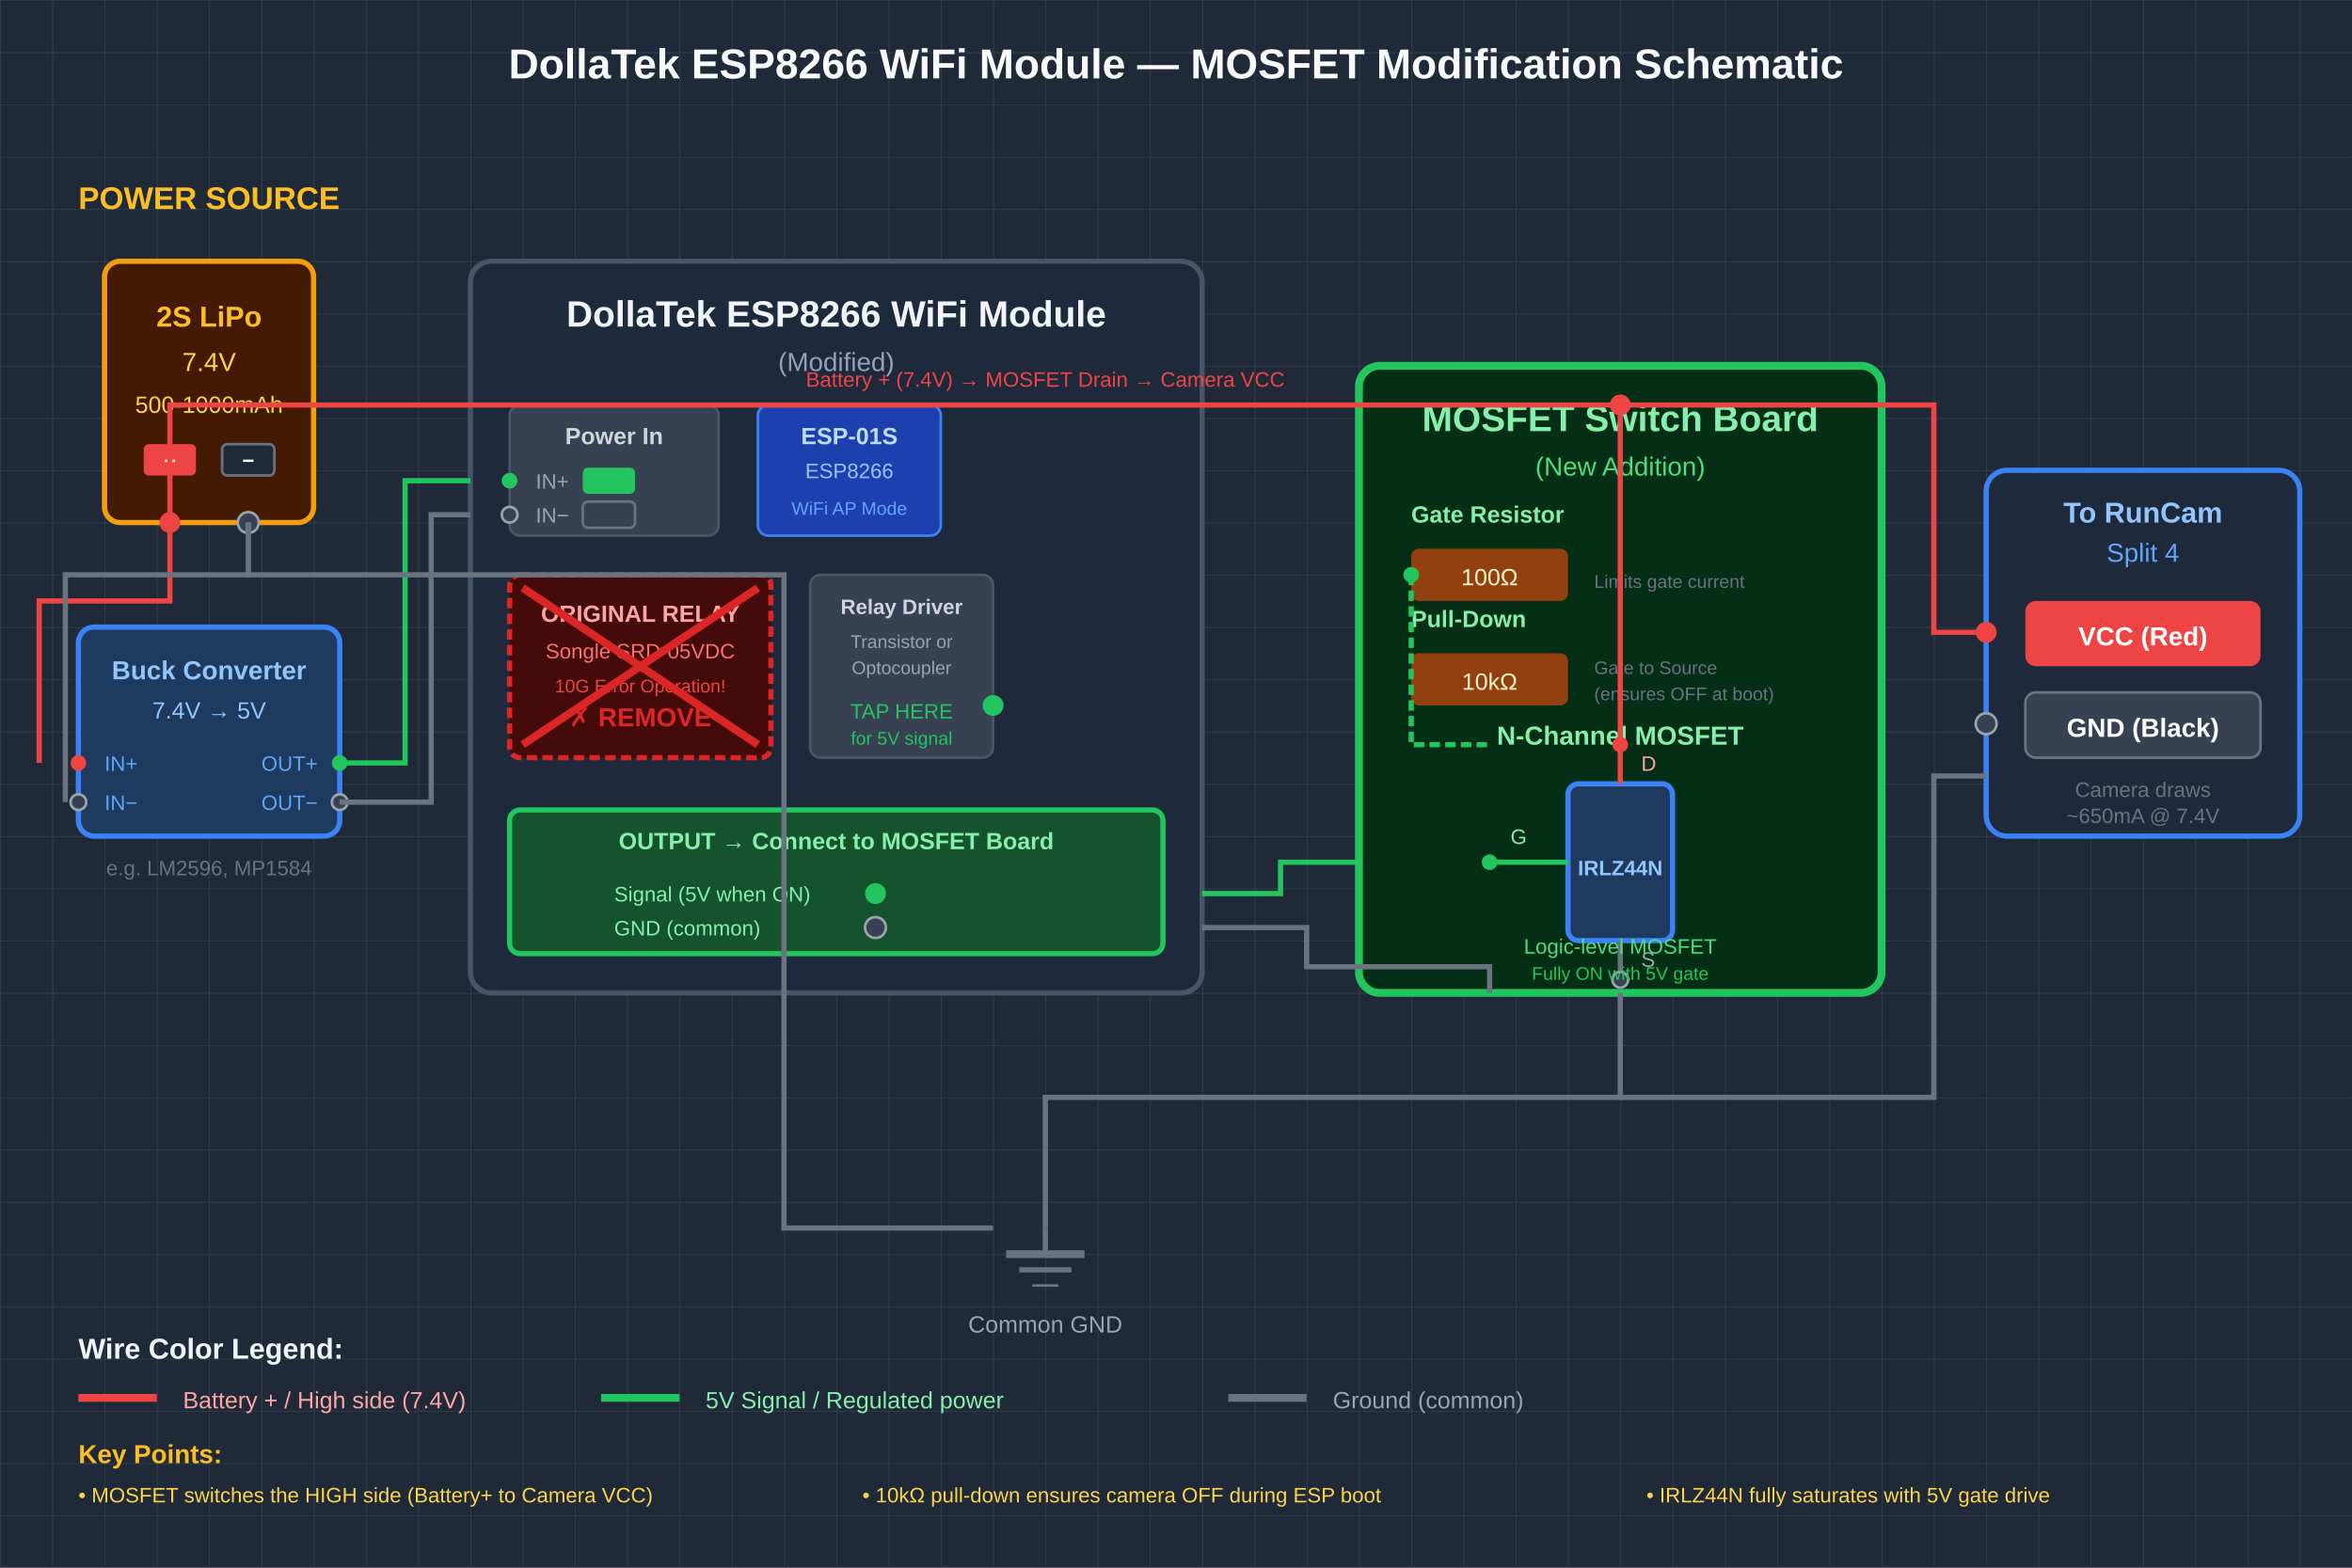
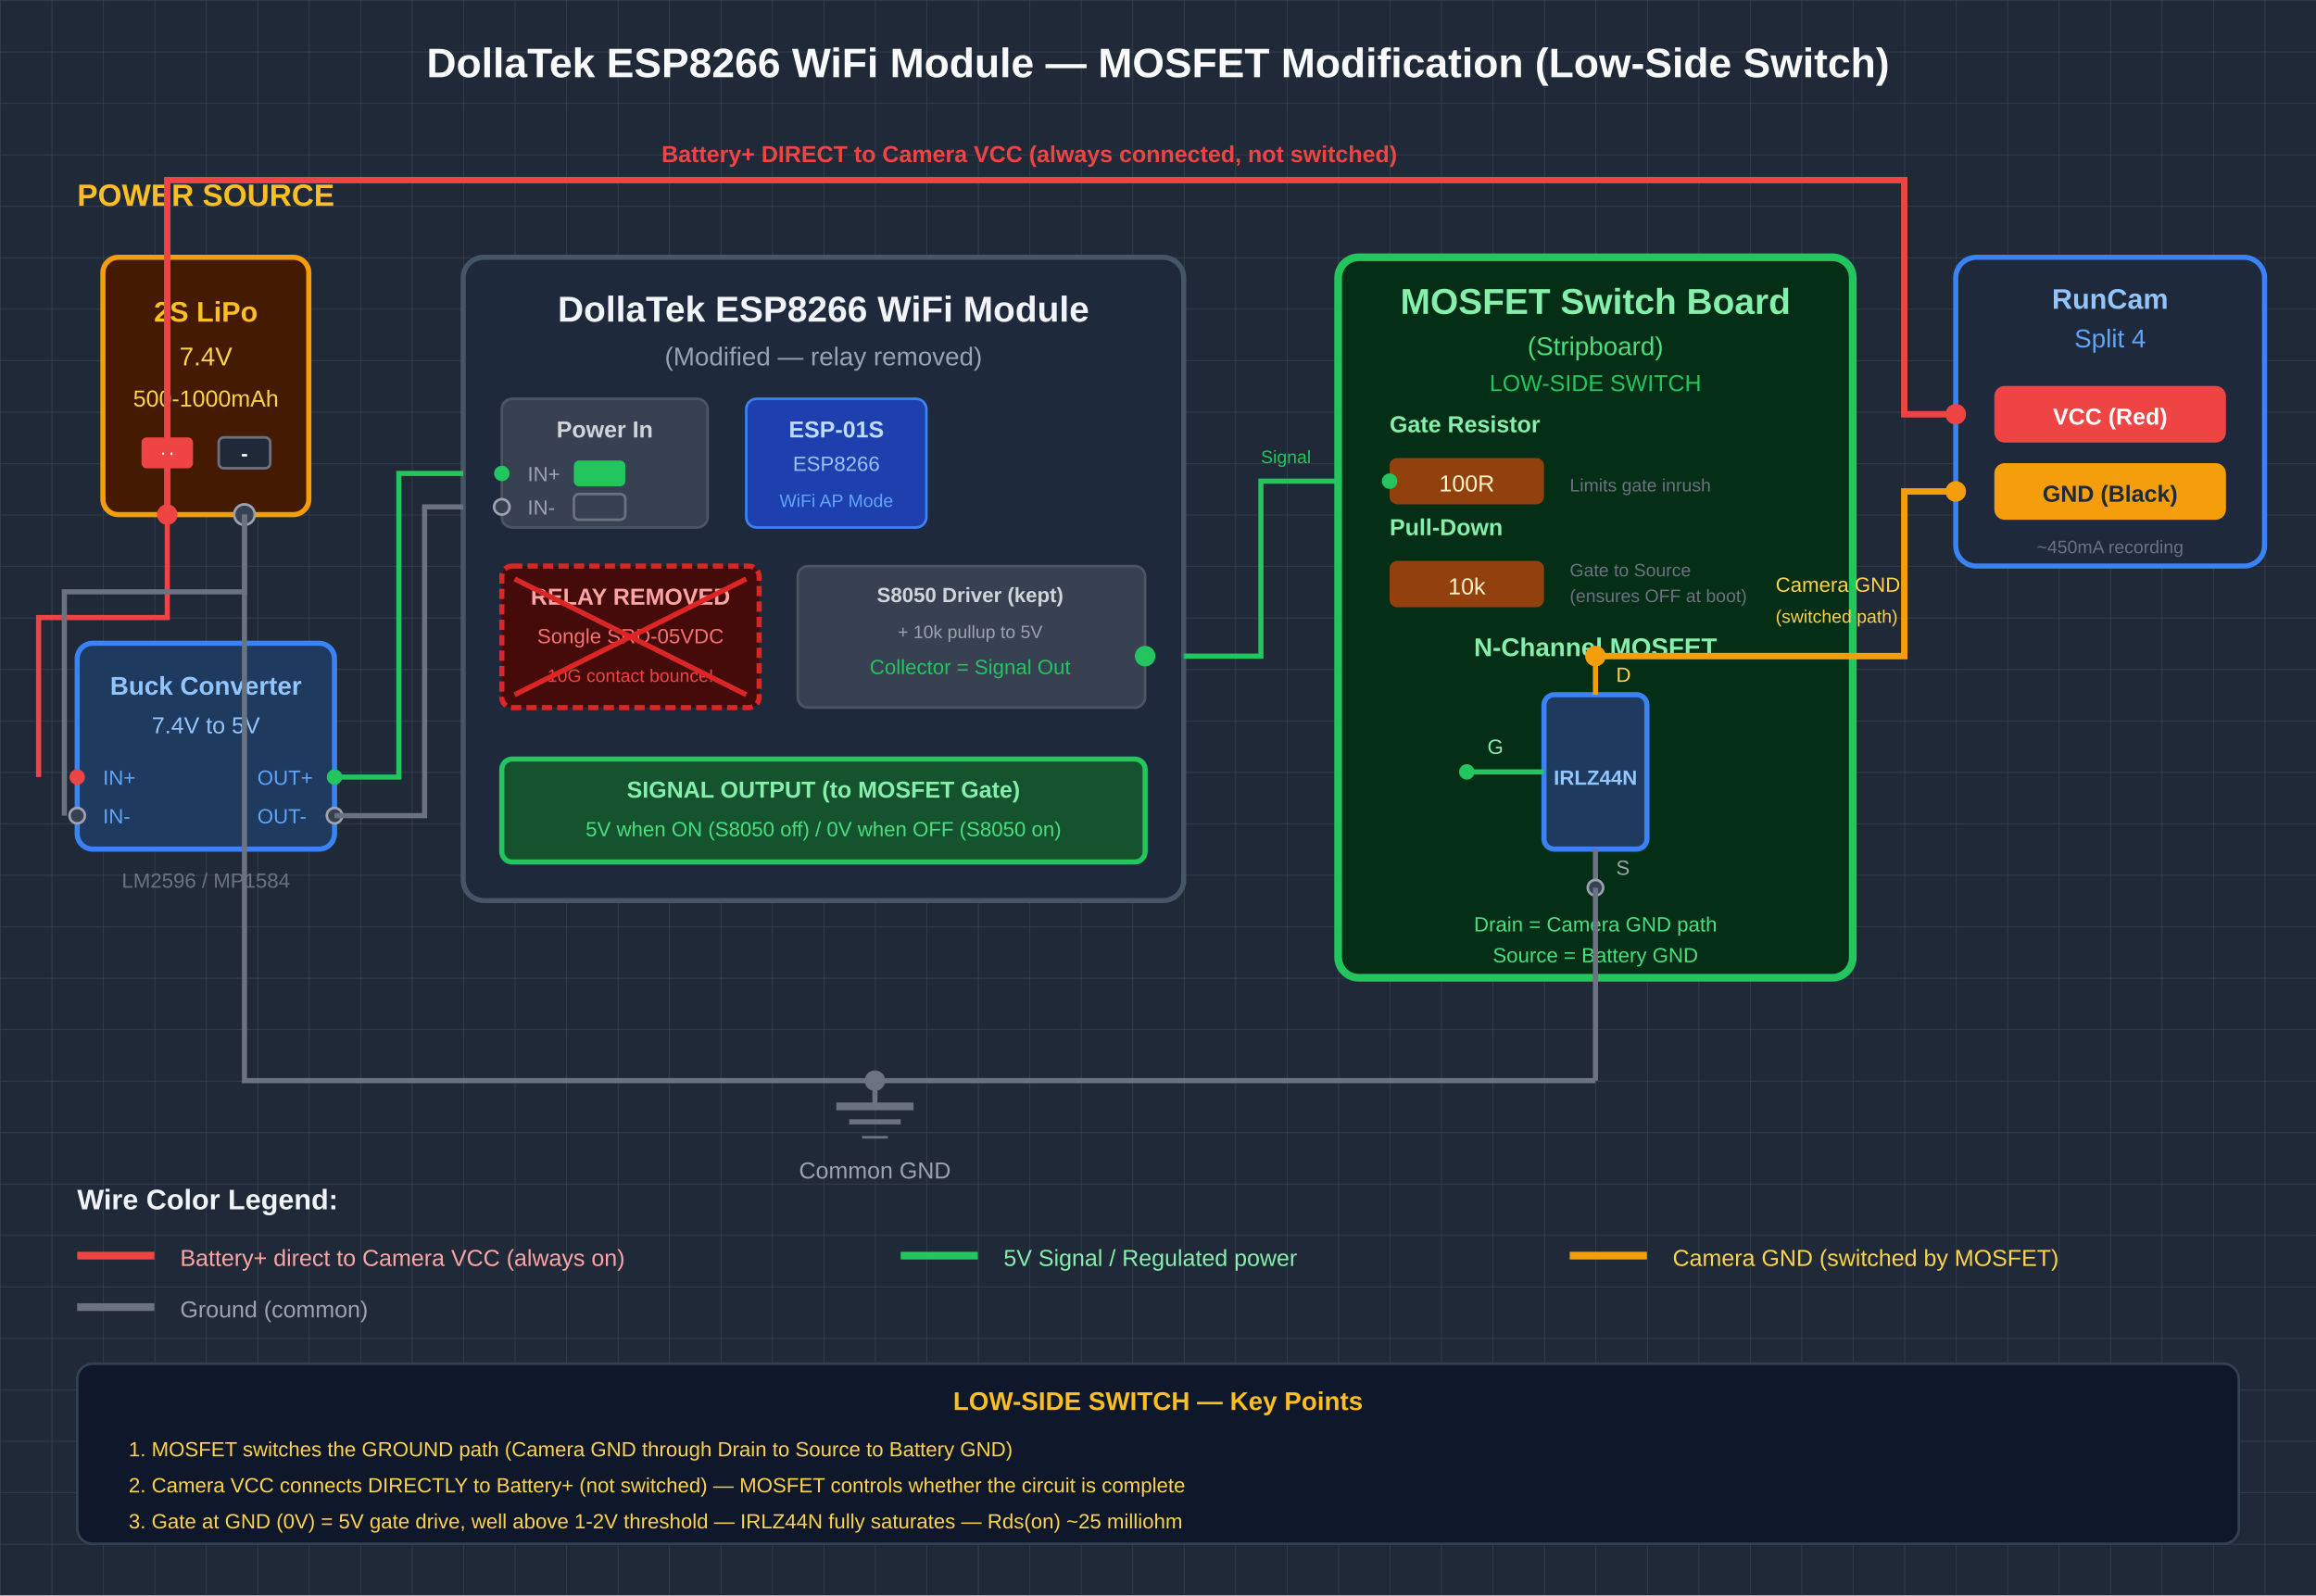
- <svg xmlns="http://www.w3.org/2000/svg" viewBox="0 0 900 600">
+ <svg xmlns="http://www.w3.org/2000/svg" viewBox="0 0 900 620">
  <defs>
    <pattern id="grid" width="20" height="20" patternUnits="userSpaceOnUse">
      <path d="M 20 0 L 0 0 0 20" fill="none" stroke="#374151" stroke-width="0.5" />
    </pattern>
  </defs>
-   <rect x="0" y="0" width="900" height="600" fill="#1f2937" />
-   <rect x="0" y="0" width="900" height="600" fill="url(#grid)" />
+   <rect x="0" y="0" width="900" height="620" fill="#1f2937" />
+   <rect x="0" y="0" width="900" height="620" fill="url(#grid)" />
  <text x="450" y="30" text-anchor="middle" font-size="16" font-weight="bold" fill="#f9fafb" font-family="Arial, sans-serif">
-     DollaTek ESP8266 WiFi Module — MOSFET Modification Schematic
+     DollaTek ESP8266 WiFi Module — MOSFET Modification (Low-Side Switch)
  </text>
  <g transform="translate(30, 80)">
    <text x="50" y="0" text-anchor="middle" font-size="12" font-weight="bold" fill="#fbbf24" font-family="Arial, sans-serif">POWER SOURCE</text>
    <rect x="10" y="20" width="80" height="100" rx="6" fill="#451a03" stroke="#f59e0b" stroke-width="2" />
    <text x="50" y="45" text-anchor="middle" font-size="11" font-weight="bold" fill="#fbbf24" font-family="Arial, sans-serif">2S LiPo</text>
    <text x="50" y="62" text-anchor="middle" font-size="10" fill="#fcd34d" font-family="Arial, sans-serif">7.4V</text>
    <text x="50" y="78" text-anchor="middle" font-size="9" fill="#fcd34d" font-family="Arial, sans-serif">500-1000mAh</text>
    <rect x="25" y="90" width="20" height="12" fill="#ef4444" rx="2" />
    <text x="35" y="99" text-anchor="middle" font-size="8" fill="white" font-weight="bold" font-family="Arial, sans-serif">+</text>
    <rect x="55" y="90" width="20" height="12" fill="#1f2937" rx="2" stroke="#6b7280" />
-     <text x="65" y="99" text-anchor="middle" font-size="8" fill="white" font-weight="bold" font-family="Arial, sans-serif">−</text>
+     <text x="65" y="99" text-anchor="middle" font-size="8" fill="white" font-weight="bold" font-family="Arial, sans-serif">-</text>
    <circle cx="35" cy="120" r="4" fill="#ef4444" />
    <circle cx="65" cy="120" r="4" fill="#374151" stroke="#9ca3af" stroke-width="1" />
  </g>
-   <g transform="translate(30, 240)">
+   <g transform="translate(30, 250)">
    <rect x="0" y="0" width="100" height="80" rx="6" fill="#1e3a5f" stroke="#3b82f6" stroke-width="2" />
    <text x="50" y="20" text-anchor="middle" font-size="10" font-weight="bold" fill="#93c5fd" font-family="Arial, sans-serif">Buck Converter</text>
-     <text x="50" y="35" text-anchor="middle" font-size="9" fill="#93c5fd" font-family="Arial, sans-serif">7.4V → 5V</text>
+     <text x="50" y="35" text-anchor="middle" font-size="9" fill="#93c5fd" font-family="Arial, sans-serif">7.4V to 5V</text>
    <text x="10" y="55" font-size="8" fill="#60a5fa" font-family="Arial, sans-serif">IN+</text>
    <circle cx="0" cy="52" r="3" fill="#ef4444" />
-     <text x="10" y="70" font-size="8" fill="#60a5fa" font-family="Arial, sans-serif">IN−</text>
+     <text x="10" y="70" font-size="8" fill="#60a5fa" font-family="Arial, sans-serif">IN-</text>
    <circle cx="0" cy="67" r="3" fill="#374151" stroke="#9ca3af" stroke-width="1" />
    <text x="70" y="55" font-size="8" fill="#60a5fa" font-family="Arial, sans-serif">OUT+</text>
    <circle cx="100" cy="52" r="3" fill="#22c55e" />
-     <text x="70" y="70" font-size="8" fill="#60a5fa" font-family="Arial, sans-serif">OUT−</text>
+     <text x="70" y="70" font-size="8" fill="#60a5fa" font-family="Arial, sans-serif">OUT-</text>
    <circle cx="100" cy="67" r="3" fill="#374151" stroke="#9ca3af" stroke-width="1" />
-     <text x="50" y="95" text-anchor="middle" font-size="8" fill="#6b7280" font-family="Arial, sans-serif">e.g. LM2596, MP1584</text>
+     <text x="50" y="95" text-anchor="middle" font-size="8" fill="#6b7280" font-family="Arial, sans-serif">LM2596 / MP1584</text>
  </g>
-   <path d="M 65 200 L 65 230 L 15 230 L 15 292" stroke="#ef4444" stroke-width="2" fill="none" />
-   <path d="M 95 200 L 95 220 L 25 220 L 25 307" stroke="#6b7280" stroke-width="2" fill="none" />
+   <path d="M 65 200 L 65 240 L 15 240 L 15 302" stroke="#ef4444" stroke-width="2" fill="none" />
+   <path d="M 95 200 L 95 230 L 25 230 L 25 317" stroke="#6b7280" stroke-width="2" fill="none" />
  <g transform="translate(180, 100)">
-     <rect x="0" y="0" width="280" height="280" rx="8" fill="#1e293b" stroke="#475569" stroke-width="2" />
+     <rect x="0" y="0" width="280" height="250" rx="8" fill="#1e293b" stroke="#475569" stroke-width="2" />
    <text x="140" y="25" text-anchor="middle" font-size="14" font-weight="bold" fill="#f1f5f9" font-family="Arial, sans-serif">DollaTek ESP8266 WiFi Module</text>
-     <text x="140" y="42" text-anchor="middle" font-size="10" fill="#94a3b8" font-family="Arial, sans-serif">(Modified)</text>
+     <text x="140" y="42" text-anchor="middle" font-size="10" fill="#94a3b8" font-family="Arial, sans-serif">(Modified — relay removed)</text>
    <g transform="translate(15, 55)">
      <rect x="0" y="0" width="80" height="50" rx="4" fill="#374151" stroke="#4b5563" stroke-width="1" />
      <text x="40" y="15" text-anchor="middle" font-size="9" font-weight="bold" fill="#d1d5db" font-family="Arial, sans-serif">Power In</text>
      <text x="10" y="32" font-size="8" fill="#9ca3af" font-family="Arial, sans-serif">IN+</text>
      <rect x="28" y="24" width="20" height="10" fill="#22c55e" rx="2" />
-       <text x="10" y="45" font-size="8" fill="#9ca3af" font-family="Arial, sans-serif">IN−</text>
+       <text x="10" y="45" font-size="8" fill="#9ca3af" font-family="Arial, sans-serif">IN-</text>
      <rect x="28" y="37" width="20" height="10" fill="#374151" rx="2" stroke="#6b7280" />
      <circle cx="0" cy="29" r="3" fill="#22c55e" />
      <circle cx="0" cy="42" r="3" fill="#374151" stroke="#9ca3af" stroke-width="1" />
    </g>
    <g transform="translate(110, 55)">
      <rect x="0" y="0" width="70" height="50" rx="4" fill="#1e40af" stroke="#3b82f6" stroke-width="1" />
      <text x="35" y="15" text-anchor="middle" font-size="9" font-weight="bold" fill="#bfdbfe" font-family="Arial, sans-serif">ESP-01S</text>
      <text x="35" y="28" text-anchor="middle" font-size="8" fill="#93c5fd" font-family="Arial, sans-serif">ESP8266</text>
      <text x="35" y="42" text-anchor="middle" font-size="7" fill="#60a5fa" font-family="Arial, sans-serif">WiFi AP Mode</text>
    </g>
    <g transform="translate(15, 120)">
-       <rect x="0" y="0" width="100" height="70" rx="4" fill="#450a0a" stroke="#dc2626" stroke-width="2" stroke-dasharray="4,2" />
-       <text x="50" y="18" text-anchor="middle" font-size="9" font-weight="bold" fill="#fca5a5" font-family="Arial, sans-serif">ORIGINAL RELAY</text>
-       <text x="50" y="32" text-anchor="middle" font-size="8" fill="#f87171" font-family="Arial, sans-serif">Songle SRD-05VDC</text>
-       <text x="50" y="45" text-anchor="middle" font-size="7" fill="#ef4444" font-family="Arial, sans-serif">10G Error Operation!</text>
-       <text x="50" y="58" text-anchor="middle" font-size="10" font-weight="bold" fill="#dc2626" font-family="Arial, sans-serif">✗ REMOVE</text>
-       <line x1="5" y1="5" x2="95" y2="65" stroke="#dc2626" stroke-width="3" />
-       <line x1="95" y1="5" x2="5" y2="65" stroke="#dc2626" stroke-width="3" />
+       <rect x="0" y="0" width="100" height="55" rx="4" fill="#450a0a" stroke="#dc2626" stroke-width="2" stroke-dasharray="4,2" />
+       <text x="50" y="15" text-anchor="middle" font-size="9" font-weight="bold" fill="#fca5a5" font-family="Arial, sans-serif">RELAY REMOVED</text>
+       <text x="50" y="30" text-anchor="middle" font-size="8" fill="#f87171" font-family="Arial, sans-serif">Songle SRD-05VDC</text>
+       <text x="50" y="45" text-anchor="middle" font-size="7" fill="#ef4444" font-family="Arial, sans-serif">10G contact bounce!</text>
+       <line x1="5" y1="5" x2="95" y2="50" stroke="#dc2626" stroke-width="2" />
+       <line x1="95" y1="5" x2="5" y2="50" stroke="#dc2626" stroke-width="2" />
    </g>
    <g transform="translate(130, 120)">
-       <rect x="0" y="0" width="70" height="70" rx="4" fill="#374151" stroke="#4b5563" stroke-width="1" />
-       <text x="35" y="15" text-anchor="middle" font-size="8" font-weight="bold" fill="#d1d5db" font-family="Arial, sans-serif">Relay Driver</text>
-       <text x="35" y="28" text-anchor="middle" font-size="7" fill="#9ca3af" font-family="Arial, sans-serif">Transistor or</text>
-       <text x="35" y="38" text-anchor="middle" font-size="7" fill="#9ca3af" font-family="Arial, sans-serif">Optocoupler</text>
-       <text x="35" y="55" text-anchor="middle" font-size="8" fill="#22c55e" font-family="Arial, sans-serif">TAP HERE</text>
-       <text x="35" y="65" text-anchor="middle" font-size="7" fill="#22c55e" font-family="Arial, sans-serif">for 5V signal</text>
-       <circle cx="70" cy="50" r="4" fill="#22c55e" />
+       <rect x="0" y="0" width="135" height="55" rx="4" fill="#374151" stroke="#4b5563" stroke-width="1" />
+       <text x="67" y="14" text-anchor="middle" font-size="8" font-weight="bold" fill="#d1d5db" font-family="Arial, sans-serif">S8050 Driver (kept)</text>
+       <text x="67" y="28" text-anchor="middle" font-size="7" fill="#9ca3af" font-family="Arial, sans-serif">+ 10k pullup to 5V</text>
+       <text x="67" y="42" text-anchor="middle" font-size="8" fill="#22c55e" font-family="Arial, sans-serif">Collector = Signal Out</text>
+       <circle cx="135" cy="35" r="4" fill="#22c55e" />
    </g>
-     <g transform="translate(15, 210)">
-       <rect x="0" y="0" width="250" height="55" rx="4" fill="#14532d" stroke="#22c55e" stroke-width="2" />
-       <text x="125" y="15" text-anchor="middle" font-size="9" font-weight="bold" fill="#86efac" font-family="Arial, sans-serif">OUTPUT → Connect to MOSFET Board</text>
-       <text x="40" y="35" font-size="8" fill="#86efac" font-family="Arial, sans-serif">Signal (5V when ON)</text>
-       <circle cx="140" cy="32" r="4" fill="#22c55e" />
-       <text x="40" y="48" font-size="8" fill="#86efac" font-family="Arial, sans-serif">GND (common)</text>
-       <circle cx="140" cy="45" r="4" fill="#374151" stroke="#9ca3af" stroke-width="1" />
+     <g transform="translate(15, 195)">
+       <rect x="0" y="0" width="250" height="40" rx="4" fill="#14532d" stroke="#22c55e" stroke-width="2" />
+       <text x="125" y="15" text-anchor="middle" font-size="9" font-weight="bold" fill="#86efac" font-family="Arial, sans-serif">SIGNAL OUTPUT (to MOSFET Gate)</text>
+       <text x="125" y="30" text-anchor="middle" font-size="8" fill="#4ade80" font-family="Arial, sans-serif">5V when ON (S8050 off) / 0V when OFF (S8050 on)</text>
    </g>
  </g>
-   <path d="M 130 292 L 155 292 L 155 184 L 180 184" stroke="#22c55e" stroke-width="2" fill="none" />
-   <path d="M 130 307 L 165 307 L 165 197 L 180 197" stroke="#6b7280" stroke-width="2" fill="none" />
-   <g transform="translate(520, 140)">
-     <rect x="0" y="0" width="200" height="240" rx="8" fill="#052e16" stroke="#22c55e" stroke-width="3" />
-     <text x="100" y="25" text-anchor="middle" font-size="14" font-weight="bold" fill="#86efac" font-family="Arial, sans-serif">MOSFET Switch Board</text>
-     <text x="100" y="42" text-anchor="middle" font-size="10" fill="#4ade80" font-family="Arial, sans-serif">(New Addition)</text>
-     <g transform="translate(20, 60)">
+   <path d="M 130 302 L 155 302 L 155 184 L 180 184" stroke="#22c55e" stroke-width="2" fill="none" />
+   <path d="M 130 317 L 165 317 L 165 197 L 180 197" stroke="#6b7280" stroke-width="2" fill="none" />
+   <g transform="translate(520, 100)">
+     <rect x="0" y="0" width="200" height="280" rx="8" fill="#052e16" stroke="#22c55e" stroke-width="3" />
+     <text x="100" y="22" text-anchor="middle" font-size="14" font-weight="bold" fill="#86efac" font-family="Arial, sans-serif">MOSFET Switch Board</text>
+     <text x="100" y="38" text-anchor="middle" font-size="10" fill="#4ade80" font-family="Arial, sans-serif">(Stripboard)</text>
+     <text x="100" y="52" text-anchor="middle" font-size="9" fill="#22c55e" font-family="Arial, sans-serif">LOW-SIDE SWITCH</text>
+     <g transform="translate(20, 68)">
      <text x="0" y="0" font-size="9" font-weight="bold" fill="#86efac" font-family="Arial, sans-serif">Gate Resistor</text>
-       <rect x="0" y="10" width="60" height="20" fill="#92400e" rx="3" />
-       <text x="30" y="24" text-anchor="middle" font-size="9" fill="#fef3c7" font-family="Arial, sans-serif">100Ω</text>
-       <circle cx="0" cy="20" r="3" fill="#22c55e" />
-       <text x="70" y="25" font-size="7" fill="#6b7280" font-family="Arial, sans-serif">Limits gate current</text>
+       <rect x="0" y="10" width="60" height="18" fill="#92400e" rx="3" />
+       <text x="30" y="23" text-anchor="middle" font-size="9" fill="#fef3c7" font-family="Arial, sans-serif">100R</text>
+       <circle cx="0" cy="19" r="3" fill="#22c55e" />
+       <text x="70" y="23" font-size="7" fill="#6b7280" font-family="Arial, sans-serif">Limits gate inrush</text>
    </g>
-     <g transform="translate(20, 100)">
+     <g transform="translate(20, 108)">
      <text x="0" y="0" font-size="9" font-weight="bold" fill="#86efac" font-family="Arial, sans-serif">Pull-Down</text>
-       <rect x="0" y="10" width="60" height="20" fill="#92400e" rx="3" />
-       <text x="30" y="24" text-anchor="middle" font-size="9" fill="#fef3c7" font-family="Arial, sans-serif">10kΩ</text>
-       <text x="70" y="18" font-size="7" fill="#6b7280" font-family="Arial, sans-serif">Gate to Source</text>
-       <text x="70" y="28" font-size="7" fill="#6b7280" font-family="Arial, sans-serif">(ensures OFF at boot)</text>
+       <rect x="0" y="10" width="60" height="18" fill="#92400e" rx="3" />
+       <text x="30" y="23" text-anchor="middle" font-size="9" fill="#fef3c7" font-family="Arial, sans-serif">10k</text>
+       <text x="70" y="16" font-size="7" fill="#6b7280" font-family="Arial, sans-serif">Gate to Source</text>
+       <text x="70" y="26" font-size="7" fill="#6b7280" font-family="Arial, sans-serif">(ensures OFF at boot)</text>
    </g>
-     <g transform="translate(50, 145)">
+     <g transform="translate(50, 155)">
      <text x="50" y="0" text-anchor="middle" font-size="10" font-weight="bold" fill="#86efac" font-family="Arial, sans-serif">N-Channel MOSFET</text>
      <rect x="30" y="15" width="40" height="60" fill="#1e3a5f" stroke="#3b82f6" stroke-width="2" rx="4" />
      <line x1="0" y1="45" x2="30" y2="45" stroke="#22c55e" stroke-width="2" />
      <text x="8" y="38" font-size="8" fill="#86efac" font-family="Arial, sans-serif">G</text>
      <circle cx="0" cy="45" r="3" fill="#22c55e" />
-       <line x1="50" y1="15" x2="50" y2="0" stroke="#ef4444" stroke-width="2" />
-       <text x="58" y="10" font-size="8" fill="#fca5a5" font-family="Arial, sans-serif">D</text>
-       <circle cx="50" cy="0" r="3" fill="#ef4444" />
+       <line x1="50" y1="15" x2="50" y2="0" stroke="#f59e0b" stroke-width="2" />
+       <text x="58" y="10" font-size="8" fill="#fcd34d" font-family="Arial, sans-serif">D</text>
+       <circle cx="50" cy="0" r="3" fill="#f59e0b" />
      <line x1="50" y1="75" x2="50" y2="90" stroke="#6b7280" stroke-width="2" />
      <text x="58" y="85" font-size="8" fill="#9ca3af" font-family="Arial, sans-serif">S</text>
      <circle cx="50" cy="90" r="3" fill="#374151" stroke="#9ca3af" stroke-width="1" />
      <text x="50" y="50" text-anchor="middle" font-size="8" font-weight="bold" fill="#93c5fd" font-family="Arial, sans-serif">IRLZ44N</text>
    </g>
-     <text x="100" y="225" text-anchor="middle" font-size="8" fill="#4ade80" font-family="Arial, sans-serif">Logic-level MOSFET</text>
-     <text x="100" y="235" text-anchor="middle" font-size="7" fill="#22c55e" font-family="Arial, sans-serif">Fully ON with 5V gate</text>
+     <text x="100" y="262" text-anchor="middle" font-size="8" fill="#4ade80" font-family="Arial, sans-serif">Drain = Camera GND path</text>
+     <text x="100" y="274" text-anchor="middle" font-size="8" fill="#4ade80" font-family="Arial, sans-serif">Source = Battery GND</text>
  </g>
-   <path d="M 460 342 L 490 342 L 490 330 L 520 330" stroke="#22c55e" stroke-width="2" fill="none" />
-   <path d="M 460 355 L 500 355 L 500 370 L 570 370 L 570 380" stroke="#6b7280" stroke-width="2" fill="none" />
-   <path d="M 540 220 L 540 285 L 570 285" stroke="#22c55e" stroke-width="2" fill="none" stroke-dasharray="4,2" />
-   <g transform="translate(760, 180)">
-     <rect x="0" y="0" width="120" height="140" rx="8" fill="#1e293b" stroke="#3b82f6" stroke-width="2" />
-     <text x="60" y="20" text-anchor="middle" font-size="11" font-weight="bold" fill="#93c5fd" font-family="Arial, sans-serif">To RunCam</text>
+   <path d="M 460 255 L 490 255 L 490 187 L 520 187" stroke="#22c55e" stroke-width="2" fill="none" />
+   <text x="490" y="180" font-size="7" fill="#22c55e" font-family="Arial, sans-serif">Signal</text>
+   <g transform="translate(760, 100)">
+     <rect x="0" y="0" width="120" height="120" rx="8" fill="#1e293b" stroke="#3b82f6" stroke-width="2" />
+     <text x="60" y="20" text-anchor="middle" font-size="11" font-weight="bold" fill="#93c5fd" font-family="Arial, sans-serif">RunCam</text>
    <text x="60" y="35" text-anchor="middle" font-size="10" fill="#60a5fa" font-family="Arial, sans-serif">Split 4</text>
-     <rect x="15" y="50" width="90" height="25" fill="#ef4444" rx="4" />
-     <text x="60" y="67" text-anchor="middle" font-size="10" fill="white" font-weight="bold" font-family="Arial, sans-serif">VCC (Red)</text>
-     <circle cx="0" cy="62" r="4" fill="#ef4444" />
-     <rect x="15" y="85" width="90" height="25" fill="#374151" rx="4" stroke="#6b7280" />
-     <text x="60" y="102" text-anchor="middle" font-size="10" fill="white" font-weight="bold" font-family="Arial, sans-serif">GND (Black)</text>
-     <circle cx="0" cy="97" r="4" fill="#374151" stroke="#9ca3af" stroke-width="1" />
-     <text x="60" y="125" text-anchor="middle" font-size="8" fill="#6b7280" font-family="Arial, sans-serif">Camera draws</text>
-     <text x="60" y="135" text-anchor="middle" font-size="8" fill="#6b7280" font-family="Arial, sans-serif">~650mA @ 7.4V</text>
+     <rect x="15" y="50" width="90" height="22" fill="#ef4444" rx="4" />
+     <text x="60" y="65" text-anchor="middle" font-size="9" fill="white" font-weight="bold" font-family="Arial, sans-serif">VCC (Red)</text>
+     <circle cx="0" cy="61" r="4" fill="#ef4444" />
+     <rect x="15" y="80" width="90" height="22" fill="#f59e0b" rx="4" />
+     <text x="60" y="95" text-anchor="middle" font-size="9" fill="#1f2937" font-weight="bold" font-family="Arial, sans-serif">GND (Black)</text>
+     <circle cx="0" cy="91" r="4" fill="#f59e0b" />
+     <text x="60" y="115" text-anchor="middle" font-size="7" fill="#6b7280" font-family="Arial, sans-serif">~450mA recording</text>
  </g>
-   <path d="M 65 200 L 65 155 L 740 155 L 740 242 L 760 242" stroke="#ef4444" stroke-width="2" fill="none" />
-   <text x="400" y="148" text-anchor="middle" font-size="8" fill="#ef4444" font-family="Arial, sans-serif">Battery + (7.4V) → MOSFET Drain → Camera VCC</text>
-   <circle cx="620" cy="155" r="4" fill="#ef4444" />
-   <path d="M 620 155 L 620 285" stroke="#ef4444" stroke-width="2" fill="none" />
-   <path d="M 620 380 L 620 420 L 400 420 L 400 470" stroke="#6b7280" stroke-width="2" fill="none" />
-   <path d="M 760 297 L 740 297 L 740 420 L 620 420" stroke="#6b7280" stroke-width="2" fill="none" />
-   <g transform="translate(380, 470)">
-     <line x1="20" y1="0" x2="20" y2="10" stroke="#6b7280" stroke-width="2" />
-     <line x1="5" y1="10" x2="35" y2="10" stroke="#6b7280" stroke-width="3" />
-     <line x1="10" y1="16" x2="30" y2="16" stroke="#6b7280" stroke-width="2" />
-     <line x1="15" y1="22" x2="25" y2="22" stroke="#6b7280" stroke-width="1" />
-     <text x="20" y="40" text-anchor="middle" font-size="9" fill="#9ca3af" font-family="Arial, sans-serif">Common GND</text>
+   <path d="M 65 200 L 65 70 L 740 70 L 740 161 L 760 161" stroke="#ef4444" stroke-width="2.5" fill="none" />
+   <text x="400" y="63" text-anchor="middle" font-size="9" font-weight="bold" fill="#ef4444" font-family="Arial, sans-serif">
+     Battery+ DIRECT to Camera VCC (always connected, not switched)
+   </text>
+   <path d="M 760 191 L 740 191 L 740 255 L 620 255" stroke="#f59e0b" stroke-width="2.5" fill="none" />
+   <text x="690" y="230" font-size="8" fill="#fcd34d" font-family="Arial, sans-serif">Camera GND</text>
+   <text x="690" y="242" font-size="7" fill="#fcd34d" font-family="Arial, sans-serif">(switched path)</text>
+   <circle cx="620" cy="255" r="4" fill="#f59e0b" />
+   <path d="M 620 345 L 620 420" stroke="#6b7280" stroke-width="2" fill="none" />
+   <path d="M 95 200 L 95 420 L 620 420" stroke="#6b7280" stroke-width="2" fill="none" />
+   <g transform="translate(340, 420)">
+     <line x1="0" y1="0" x2="0" y2="10" stroke="#6b7280" stroke-width="2" />
+     <line x1="-15" y1="10" x2="15" y2="10" stroke="#6b7280" stroke-width="3" />
+     <line x1="-10" y1="16" x2="10" y2="16" stroke="#6b7280" stroke-width="2" />
+     <line x1="-5" y1="22" x2="5" y2="22" stroke="#6b7280" stroke-width="1" />
+     <text x="0" y="38" text-anchor="middle" font-size="9" fill="#9ca3af" font-family="Arial, sans-serif">Common GND</text>
  </g>
-   <path d="M 95 200 L 95 220 L 300 220 L 300 470 L 380 470" stroke="#6b7280" stroke-width="2" fill="none" />
-   <g transform="translate(30, 520)">
+   <circle cx="340" cy="420" r="4" fill="#6b7280" />
+   <g transform="translate(30, 470)">
    <text x="0" y="0" font-size="11" font-weight="bold" fill="#f1f5f9" font-family="Arial, sans-serif">Wire Color Legend:</text>
-     <line x1="0" y1="15" x2="30" y2="15" stroke="#ef4444" stroke-width="3" />
-     <text x="40" y="19" font-size="9" fill="#fca5a5" font-family="Arial, sans-serif">Battery + / High side (7.4V)</text>
-     <line x1="200" y1="15" x2="230" y2="15" stroke="#22c55e" stroke-width="3" />
-     <text x="240" y="19" font-size="9" fill="#86efac" font-family="Arial, sans-serif">5V Signal / Regulated power</text>
-     <line x1="440" y1="15" x2="470" y2="15" stroke="#6b7280" stroke-width="3" />
-     <text x="480" y="19" font-size="9" fill="#9ca3af" font-family="Arial, sans-serif">Ground (common)</text>
+     <line x1="0" y1="18" x2="30" y2="18" stroke="#ef4444" stroke-width="3" />
+     <text x="40" y="22" font-size="9" fill="#fca5a5" font-family="Arial, sans-serif">Battery+ direct to Camera VCC (always on)</text>
+     <line x1="320" y1="18" x2="350" y2="18" stroke="#22c55e" stroke-width="3" />
+     <text x="360" y="22" font-size="9" fill="#86efac" font-family="Arial, sans-serif">5V Signal / Regulated power</text>
+     <line x1="580" y1="18" x2="610" y2="18" stroke="#f59e0b" stroke-width="3" />
+     <text x="620" y="22" font-size="9" fill="#fcd34d" font-family="Arial, sans-serif">Camera GND (switched by MOSFET)</text>
+     <line x1="0" y1="38" x2="30" y2="38" stroke="#6b7280" stroke-width="3" />
+     <text x="40" y="42" font-size="9" fill="#9ca3af" font-family="Arial, sans-serif">Ground (common)</text>
  </g>
-   <g transform="translate(30, 560)">
-     <text x="0" y="0" font-size="10" font-weight="bold" fill="#fbbf24" font-family="Arial, sans-serif">Key Points:</text>
-     <text x="0" y="15" font-size="8" fill="#fcd34d" font-family="Arial, sans-serif">• MOSFET switches the HIGH side (Battery+ to Camera VCC)</text>
-     <text x="300" y="15" font-size="8" fill="#fcd34d" font-family="Arial, sans-serif">• 10kΩ pull-down ensures camera OFF during ESP boot</text>
-     <text x="600" y="15" font-size="8" fill="#fcd34d" font-family="Arial, sans-serif">• IRLZ44N fully saturates with 5V gate drive</text>
+   <g transform="translate(30, 530)">
+     <rect x="0" y="0" width="840" height="70" rx="6" fill="#0f172a" stroke="#334155" stroke-width="1" />
+     <text x="420" y="18" text-anchor="middle" font-size="10" font-weight="bold" fill="#fbbf24" font-family="Arial, sans-serif">LOW-SIDE SWITCH — Key Points</text>
+     <text x="20" y="36" font-size="8" fill="#fcd34d" font-family="Arial, sans-serif">1. MOSFET switches the GROUND path (Camera GND through Drain to Source to Battery GND)</text>
+     <text x="20" y="50" font-size="8" fill="#fcd34d" font-family="Arial, sans-serif">2. Camera VCC connects DIRECTLY to Battery+ (not switched) — MOSFET controls whether the circuit is complete</text>
+     <text x="20" y="64" font-size="8" fill="#fcd34d" font-family="Arial, sans-serif">3. Gate at GND (0V) = 5V gate drive, well above 1-2V threshold — IRLZ44N fully saturates — Rds(on) ~25 milliohm</text>
  </g>
</svg>
